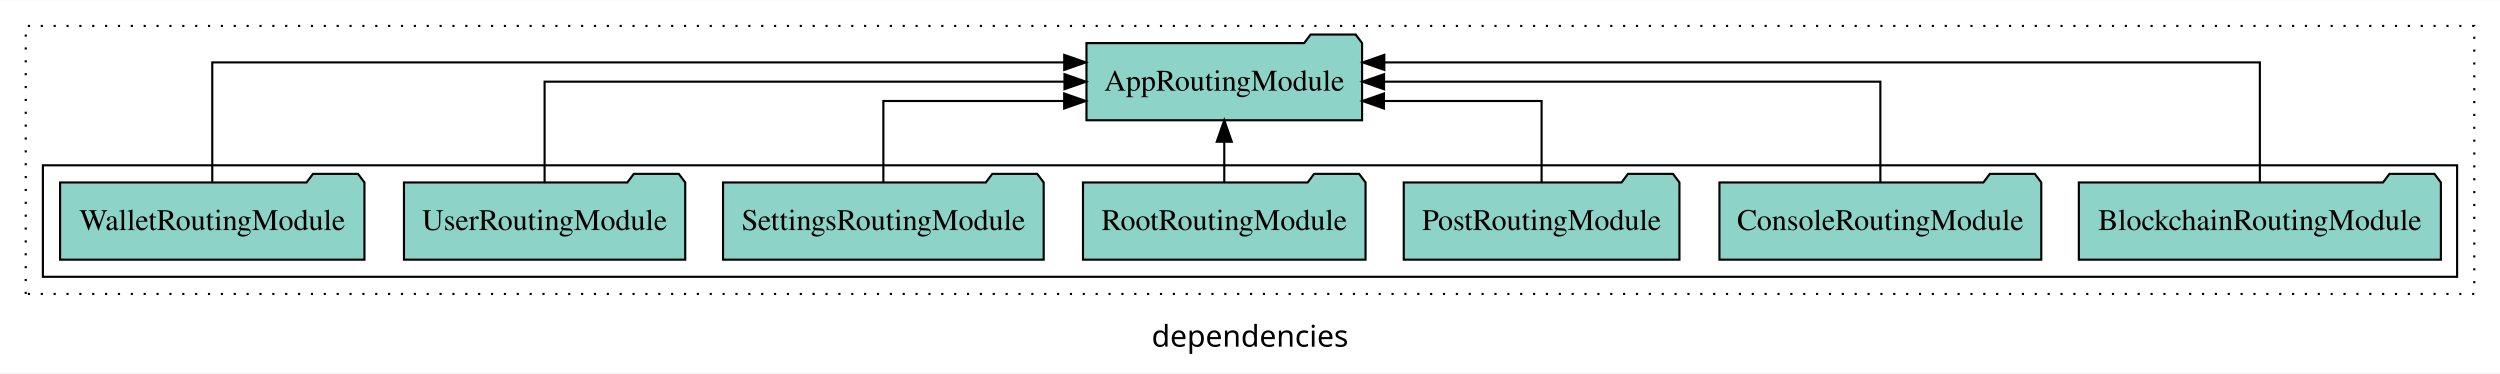
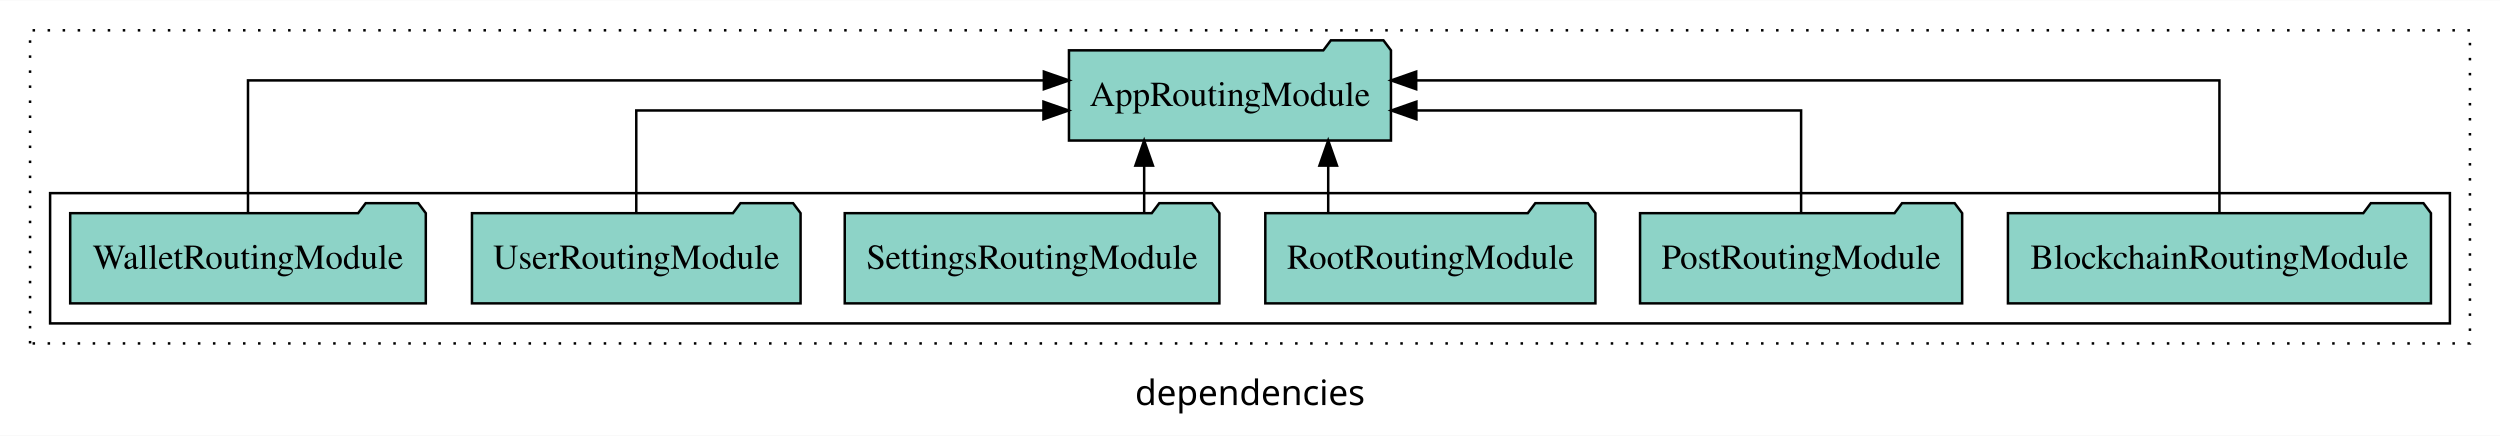
- <svg xmlns="http://www.w3.org/2000/svg" width="1166pt" height="174pt" viewBox="0.00 0.00 1166.00 173.80">
+ <svg xmlns="http://www.w3.org/2000/svg" width="998pt" height="174pt" viewBox="0.00 0.00 998.00 173.80">
  <g id="graph0" class="graph" transform="scale(1 1) rotate(0) translate(4 169.8)">
-     <polygon fill="white" stroke="transparent" points="-4,4 -4,-169.8 1162,-169.8 1162,4 -4,4" />
-     <text text-anchor="middle" x="579" y="-8.2" font-family="sans-serif" font-size="14.00">dependencies</text>
+     <polygon fill="white" stroke="transparent" points="-4,4 -4,-169.8 994,-169.8 994,4 -4,4" />
+     <text text-anchor="middle" x="495" y="-8.2" font-family="sans-serif" font-size="14.00">dependencies</text>
    <g id="clust1" class="cluster">
-       <polygon fill="none" stroke="black" stroke-dasharray="1,5" points="8,-32.8 8,-157.8 1150,-157.8 1150,-32.8 8,-32.8" />
+       <polygon fill="none" stroke="black" stroke-dasharray="1,5" points="8,-32.8 8,-157.8 982,-157.8 982,-32.8 8,-32.8" />
    </g>
    <g id="clust3" class="cluster">
-       <polygon fill="none" stroke="black" points="16,-40.8 16,-92.8 1142,-92.8 1142,-40.8 16,-40.8" />
+       <polygon fill="none" stroke="black" points="16,-40.8 16,-92.8 974,-92.8 974,-40.8 16,-40.8" />
    </g>
    <g id="node1" class="node">
-       <polygon fill="#8dd3c7" stroke="black" points="1134.43,-84.8 1131.43,-88.8 1110.43,-88.8 1107.43,-84.8 965.57,-84.8 965.57,-48.8 1134.43,-48.8 1134.43,-84.8" />
-       <text text-anchor="middle" x="1050" y="-62.6" font-family="Times,serif" font-size="14.00">BlockchainRoutingModule</text>
+       <polygon fill="#8dd3c7" stroke="black" points="966.43,-84.8 963.43,-88.8 942.43,-88.8 939.43,-84.8 797.57,-84.8 797.57,-48.8 966.43,-48.8 966.43,-84.8" />
+       <text text-anchor="middle" x="882" y="-62.6" font-family="Times,serif" font-size="14.00">BlockchainRoutingModule</text>
    </g>
-     <g id="node8" class="node">
-       <polygon fill="#8dd3c7" stroke="black" points="631.27,-149.8 628.27,-153.8 607.27,-153.8 604.27,-149.8 502.73,-149.8 502.73,-113.8 631.27,-113.8 631.27,-149.8" />
-       <text text-anchor="middle" x="567" y="-127.6" font-family="Times,serif" font-size="14.00">AppRoutingModule</text>
+     <g id="node7" class="node">
+       <polygon fill="#8dd3c7" stroke="black" points="551.27,-149.8 548.27,-153.8 527.27,-153.8 524.27,-149.8 422.73,-149.8 422.73,-113.8 551.27,-113.8 551.27,-149.8" />
+       <text text-anchor="middle" x="487" y="-127.6" font-family="Times,serif" font-size="14.00">AppRoutingModule</text>
    </g>
    <g id="edge1" class="edge">
-       <path fill="none" stroke="black" d="M1050,-85.09C1050,-107.01 1050,-140.8 1050,-140.8 1050,-140.8 641.64,-140.8 641.64,-140.8" />
-       <polygon fill="black" stroke="black" points="641.64,-137.3 631.64,-140.8 641.64,-144.3 641.64,-137.3" />
+       <path fill="none" stroke="black" d="M882,-85.08C882,-106.12 882,-137.8 882,-137.8 882,-137.8 561.34,-137.8 561.34,-137.8" />
+       <polygon fill="black" stroke="black" points="561.34,-134.3 551.34,-137.8 561.34,-141.3 561.34,-134.3" />
    </g>
    <g id="node2" class="node">
-       <polygon fill="#8dd3c7" stroke="black" points="948.05,-84.8 945.05,-88.8 924.05,-88.8 921.05,-84.8 797.95,-84.8 797.95,-48.8 948.05,-48.8 948.05,-84.8" />
-       <text text-anchor="middle" x="873" y="-62.6" font-family="Times,serif" font-size="14.00">ConsoleRoutingModule</text>
-     </g>
-     <g id="edge2" class="edge">
-       <path fill="none" stroke="black" d="M873,-84.91C873,-104.14 873,-131.8 873,-131.8 873,-131.8 641.52,-131.8 641.52,-131.8" />
-       <polygon fill="black" stroke="black" points="641.52,-128.3 631.52,-131.8 641.52,-135.3 641.52,-128.3" />
-     </g>
-     <g id="node3" class="node">
      <polygon fill="#8dd3c7" stroke="black" points="779.29,-84.8 776.29,-88.8 755.29,-88.8 752.29,-84.8 650.71,-84.8 650.71,-48.8 779.29,-48.8 779.29,-84.8" />
      <text text-anchor="middle" x="715" y="-62.6" font-family="Times,serif" font-size="14.00">PostRoutingModule</text>
    </g>
-     <g id="edge3" class="edge">
-       <path fill="none" stroke="black" d="M715,-84.83C715,-101.2 715,-122.8 715,-122.8 715,-122.8 641.48,-122.8 641.48,-122.8" />
-       <polygon fill="black" stroke="black" points="641.48,-119.3 631.48,-122.8 641.48,-126.3 641.48,-119.3" />
+     <g id="edge2" class="edge">
+       <path fill="none" stroke="black" d="M715,-84.82C715,-102.17 715,-125.8 715,-125.8 715,-125.8 561.42,-125.8 561.42,-125.8" />
+       <polygon fill="black" stroke="black" points="561.42,-122.3 551.42,-125.8 561.42,-129.3 561.42,-122.3" />
    </g>
-     <g id="node4" class="node">
+     <g id="node3" class="node">
      <polygon fill="#8dd3c7" stroke="black" points="632.89,-84.8 629.89,-88.8 608.89,-88.8 605.89,-84.8 501.11,-84.8 501.11,-48.8 632.89,-48.8 632.89,-84.8" />
      <text text-anchor="middle" x="567" y="-62.6" font-family="Times,serif" font-size="14.00">RootRoutingModule</text>
    </g>
-     <g id="edge4" class="edge">
-       <path fill="none" stroke="black" d="M567,-84.91C567,-84.91 567,-103.79 567,-103.79" />
-       <polygon fill="black" stroke="black" points="563.5,-103.79 567,-113.79 570.5,-103.79 563.5,-103.79" />
+     <g id="edge3" class="edge">
+       <path fill="none" stroke="black" d="M526.22,-84.91C526.22,-84.91 526.22,-103.79 526.22,-103.79" />
+       <polygon fill="black" stroke="black" points="522.72,-103.79 526.22,-113.79 529.72,-103.79 522.72,-103.79" />
    </g>
-     <g id="node5" class="node">
+     <g id="node4" class="node">
      <polygon fill="#8dd3c7" stroke="black" points="482.78,-84.8 479.78,-88.8 458.78,-88.8 455.78,-84.8 333.22,-84.8 333.22,-48.8 482.78,-48.8 482.78,-84.8" />
      <text text-anchor="middle" x="408" y="-62.6" font-family="Times,serif" font-size="14.00">SettingsRoutingModule</text>
    </g>
-     <g id="edge5" class="edge">
-       <path fill="none" stroke="black" d="M408,-84.83C408,-101.2 408,-122.8 408,-122.8 408,-122.8 492.33,-122.8 492.33,-122.8" />
-       <polygon fill="black" stroke="black" points="492.33,-126.3 502.33,-122.8 492.33,-119.3 492.33,-126.3" />
+     <g id="edge4" class="edge">
+       <path fill="none" stroke="black" d="M452.75,-84.91C452.75,-84.91 452.75,-103.79 452.75,-103.79" />
+       <polygon fill="black" stroke="black" points="449.25,-103.79 452.75,-113.79 456.25,-103.79 449.25,-103.79" />
    </g>
-     <g id="node6" class="node">
+     <g id="node5" class="node">
      <polygon fill="#8dd3c7" stroke="black" points="315.59,-84.8 312.59,-88.8 291.59,-88.8 288.59,-84.8 184.41,-84.8 184.41,-48.8 315.59,-48.8 315.59,-84.8" />
      <text text-anchor="middle" x="250" y="-62.6" font-family="Times,serif" font-size="14.00">UserRoutingModule</text>
    </g>
-     <g id="edge6" class="edge">
-       <path fill="none" stroke="black" d="M250,-84.91C250,-104.14 250,-131.8 250,-131.8 250,-131.8 492.47,-131.8 492.47,-131.8" />
-       <polygon fill="black" stroke="black" points="492.47,-135.3 502.47,-131.8 492.47,-128.3 492.47,-135.3" />
+     <g id="edge5" class="edge">
+       <path fill="none" stroke="black" d="M250,-84.82C250,-102.17 250,-125.8 250,-125.8 250,-125.8 412.55,-125.8 412.55,-125.8" />
+       <polygon fill="black" stroke="black" points="412.55,-129.3 422.55,-125.8 412.55,-122.3 412.55,-129.3" />
    </g>
-     <g id="node7" class="node">
+     <g id="node6" class="node">
      <polygon fill="#8dd3c7" stroke="black" points="165.98,-84.8 162.98,-88.8 141.98,-88.8 138.98,-84.8 24.02,-84.8 24.02,-48.8 165.98,-48.8 165.98,-84.8" />
      <text text-anchor="middle" x="95" y="-62.6" font-family="Times,serif" font-size="14.00">WalletRoutingModule</text>
    </g>
-     <g id="edge7" class="edge">
-       <path fill="none" stroke="black" d="M95,-85.09C95,-107.01 95,-140.8 95,-140.8 95,-140.8 492.36,-140.8 492.36,-140.8" />
-       <polygon fill="black" stroke="black" points="492.36,-144.3 502.36,-140.8 492.36,-137.3 492.36,-144.3" />
+     <g id="edge6" class="edge">
+       <path fill="none" stroke="black" d="M95,-85.08C95,-106.12 95,-137.8 95,-137.8 95,-137.8 412.71,-137.8 412.71,-137.8" />
+       <polygon fill="black" stroke="black" points="412.71,-141.3 422.71,-137.8 412.71,-134.3 412.71,-141.3" />
    </g>
  </g>
</svg>
